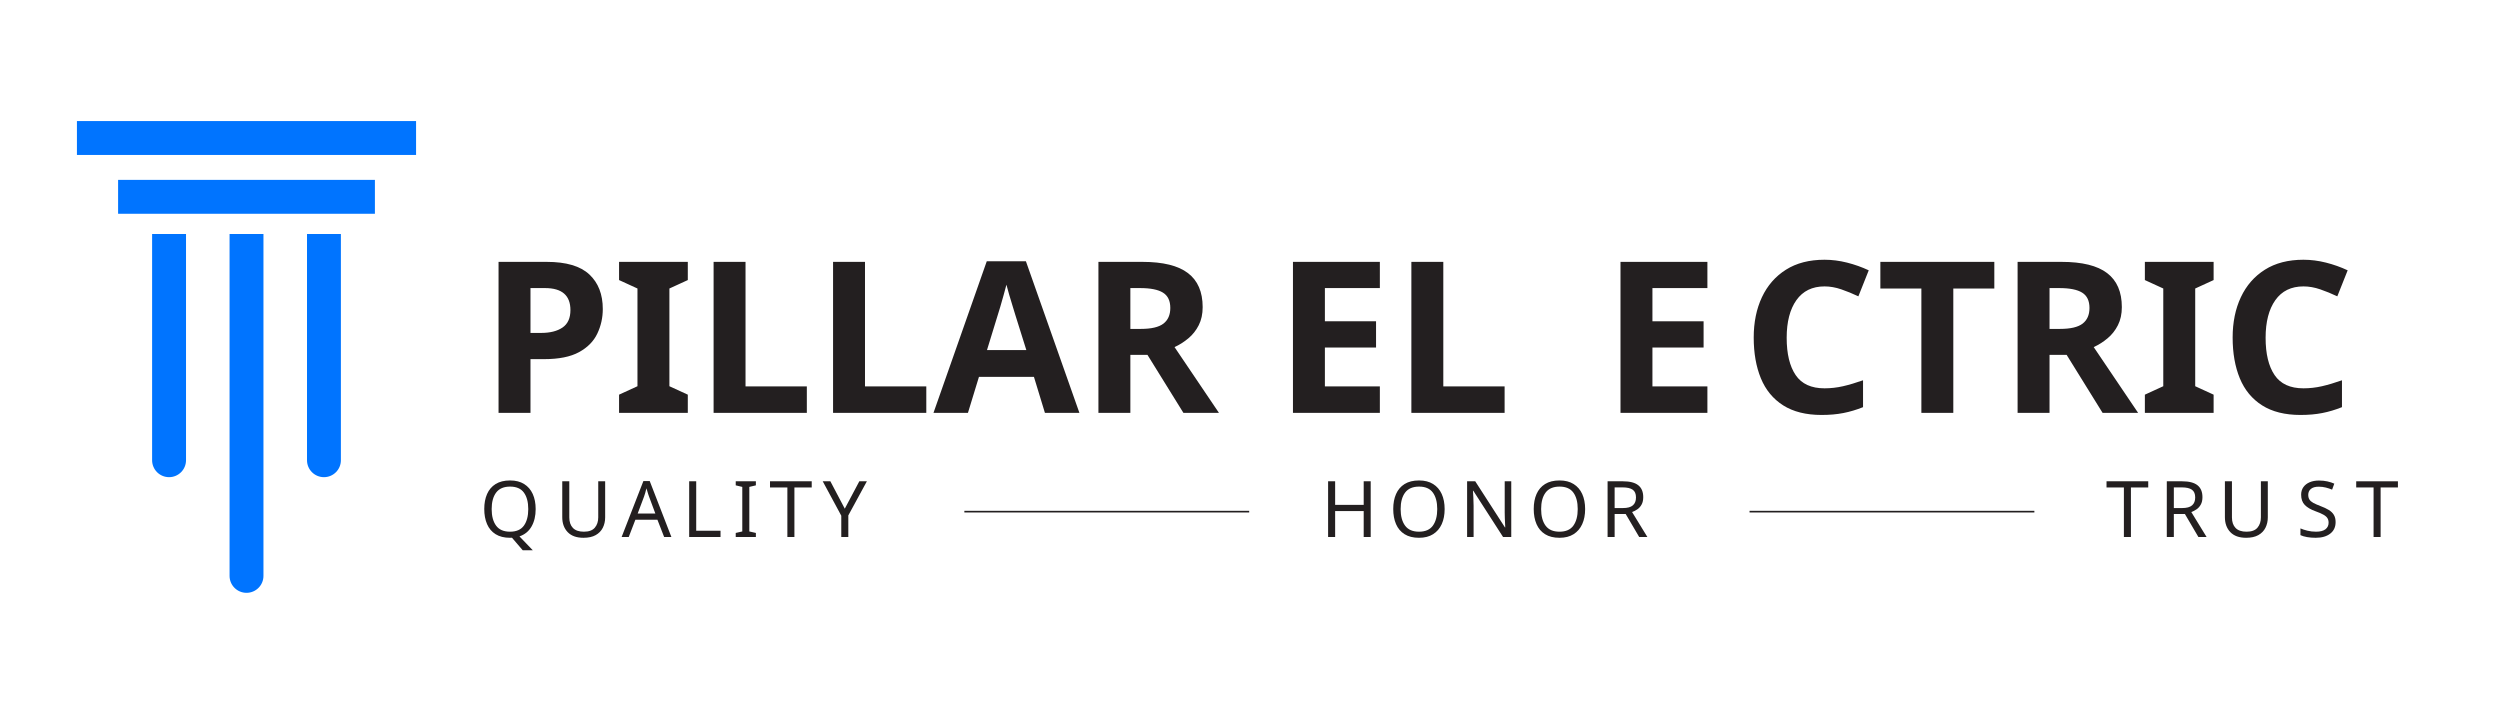
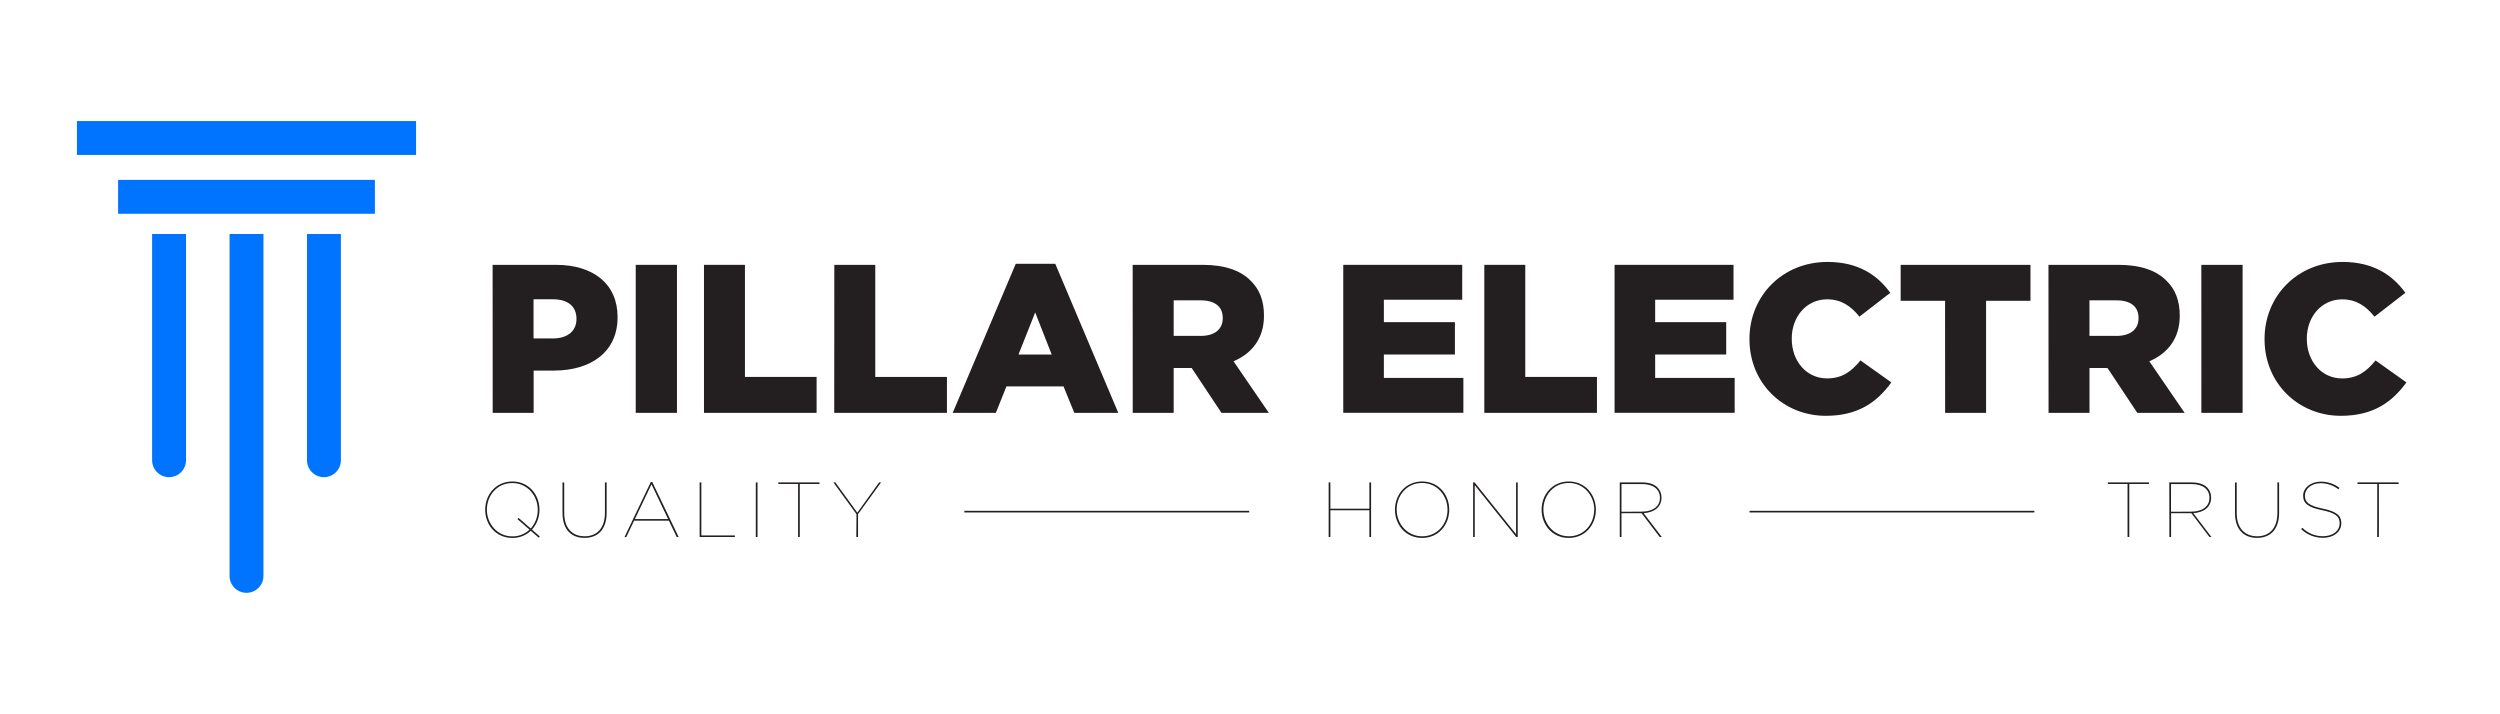
<svg xmlns="http://www.w3.org/2000/svg" id="Layer_1" data-name="Layer 1" viewBox="0 0 1281.99 366.08">
  <defs>
-     <style>.cls-1{font-size:108.43px;font-family:Gotham-Black, Gotham;font-weight:800;}.cls-1,.cls-3{fill:#231f20;}.cls-2{letter-spacing:0em;}.cls-3{font-size:40px;font-family:Gotham-Thin, Gotham;font-weight:200;letter-spacing:0.13em;}.cls-4{letter-spacing:0.1em;}.cls-5{letter-spacing:0.11em;}.cls-6{fill:#0074ff;}.cls-7{fill:none;stroke:#231f20;stroke-miterlimit:10;stroke-width:0.85px;}</style>
+     <style>.cls-1{fill:#231f20;}.cls-2{fill:#0074ff;}.cls-3{fill:none;stroke:#231f20;stroke-miterlimit:10;stroke-width:0.85px;}</style>
  </defs>
-   <text class="cls-1" transform="translate(245.89 211.71)">PILLAR EL<tspan class="cls-2" x="575.33" y="0">E</tspan>
-     <tspan x="647.11" y="0">CTRIC</tspan>
-   </text>
-   <text class="cls-3" transform="translate(245.89 275.37)">Q<tspan class="cls-4" x="38.84" y="0">U</tspan>
-     <tspan x="72.88" y="0">ALITY</tspan>
-   </text>
-   <text class="cls-3" transform="translate(677.17 275.37)">HONOR</text>
-   <text class="cls-3" transform="translate(1079.81 275.37)">TRU<tspan class="cls-5" x="97.8" y="0">S</tspan>
-     <tspan x="128.04" y="0">T</tspan>
-   </text>
-   <path class="cls-6" d="M86.7,244.69h0A8.69,8.69,0,0,1,78,236V120H95.39V236A8.69,8.69,0,0,1,86.7,244.69Z" />
-   <path class="cls-6" d="M126.41,304h0a8.69,8.69,0,0,1-8.69-8.69V120H135.1V295.31A8.69,8.69,0,0,1,126.41,304Z" />
-   <path class="cls-6" d="M166.12,244.69h0a8.69,8.69,0,0,1-8.69-8.69V120h17.38V236A8.69,8.69,0,0,1,166.12,244.69Z" />
-   <rect class="cls-6" x="60.56" y="92.24" width="131.69" height="17.38" />
-   <rect class="cls-6" x="39.45" y="62.08" width="173.91" height="17.38" />
-   <line class="cls-7" x1="494.52" y1="262.37" x2="640.58" y2="262.37" />
-   <line class="cls-7" x1="897.16" y1="262.37" x2="1043.22" y2="262.37" />
+   <path class="cls-1" d="M252.61,135.81h32.53c19.19,0,31.55,9.87,31.55,26.68v.21c0,17.89-13.77,27.33-32.64,27.33h-10.4v21.68h-21Zm31,37.74c7.48,0,12-3.91,12-9.87v-.22c0-6.5-4.56-10-12.15-10h-9.86v20.06Z" />
+   <path class="cls-1" d="M326,135.81h21.14v75.9H326Z" />
+   <path class="cls-1" d="M361,135.81h21v57.47h36.75v18.43H361Z" />
+   <path class="cls-1" d="M427.83,135.81h21v57.47h36.76v18.43h-57.8Z" />
+   <path class="cls-1" d="M520.87,135.27h20.27l32.31,76.44H550.9l-5.53-13.55H516.09l-5.42,13.55H488.55Zm18.43,46.52-8.46-21.58-8.56,21.58Z" />
+   <path class="cls-1" d="M580.83,135.81h35.89c11.6,0,19.62,3,24.72,8.24,4.45,4.34,6.72,10.2,6.72,17.68v.21c0,11.61-6.18,19.3-15.61,23.32l18.11,26.45H626.37l-15.29-23h-9.22v23h-21Zm34.91,36.44c7.16,0,11.28-3.47,11.28-9V163c0-6-4.34-9-11.39-9H601.86v18.22Z" />
+   <path class="cls-1" d="M688.82,135.81h61V153.7H709.64v11.5h36.43v16.59H709.64v12h40.77v17.89H688.82Z" />
+   <path class="cls-1" d="M761.15,135.81h21v57.47h36.76v18.43H761.15Z" />
+   <path class="cls-1" d="M827.94,135.81h61V153.7H848.76v11.5h36.43v16.59H848.76v12h40.77v17.89H827.94Z" />
+   <path class="cls-1" d="M897.12,174v-.22c0-22.12,17-39.46,40-39.46,15.5,0,25.48,6.5,32.2,15.83L953.5,162.38c-4.34-5.42-9.32-8.89-16.59-8.89-10.62,0-18.11,9-18.11,20.06v.21c0,11.39,7.49,20.28,18.11,20.28,7.92,0,12.58-3.69,17.13-9.22l15.83,11.28c-7.15,9.87-16.8,17.13-33.61,17.13C914.58,213.23,897.12,196.64,897.12,174Z" />
+   <path class="cls-1" d="M997.42,154.25H974.65V135.81h66.57v18.44h-22.77v57.46h-21Z" />
+   <path class="cls-1" d="M1050.44,135.81h35.89c11.6,0,19.62,3,24.72,8.24,4.45,4.34,6.72,10.2,6.72,17.68v.21c0,11.61-6.18,19.3-15.61,23.32l18.11,26.45H1096l-15.29-23h-9.22v23h-21Zm34.91,36.44c7.16,0,11.28-3.47,11.28-9V163c0-6-4.34-9-11.39-9h-13.77v18.22Z" />
+   <path class="cls-1" d="M1128.83,135.81H1150v75.9h-21.15Z" />
+   <path class="cls-1" d="M1161.25,174v-.22c0-22.12,17-39.46,40-39.46,15.51,0,25.48,6.5,32.21,15.83l-15.83,12.25c-4.34-5.42-9.33-8.89-16.59-8.89-10.63,0-18.11,9-18.11,20.06v.21c0,11.39,7.48,20.28,18.11,20.28,7.91,0,12.57-3.69,17.13-9.22L1234,196.1c-7.16,9.87-16.81,17.13-33.61,17.13C1178.71,213.23,1161.25,196.64,1161.25,174Z" />
+   <path class="cls-1" d="M276.28,275.74l-4.08-3.56a13.47,13.47,0,0,1-9.48,3.67c-8.47,0-13.91-6.79-13.91-14.43v-.08c0-7.64,5.44-14.44,13.91-14.44s13.92,6.8,13.92,14.44v.08a15.06,15.06,0,0,1-3.84,10.15l4,3.52Zm-4.72-4.13-6.2-5.39.56-.64,6.24,5.44a14.23,14.23,0,0,0,3.6-9.56v-.08c0-7.16-5.28-13.68-13.08-13.68s-13,6.4-13,13.6v.08c0,7.16,5.28,13.67,13.07,13.67A12.52,12.52,0,0,0,271.56,271.61Z" />
+   <path class="cls-1" d="M288.45,263v-15.6h.88V263c0,8,4.28,12,10.47,12s10.4-4,10.4-12V247.38h.88V263c0,8.55-4.56,12.83-11.32,12.83S288.45,271.57,288.45,263Z" />
+   <path class="cls-1" d="M333.72,247.18h.77L348,275.37h-1L343,267H325.17l-4,8.39h-.92Zm8.88,19-8.52-17.84-8.51,17.84Z" />
+   <path class="cls-1" d="M358.77,247.38h.88v27.19h17.19v.8H358.77Z" />
+   <path class="cls-1" d="M387.57,247.38h.88v28h-.88Z" />
+   <path class="cls-1" d="M409.25,248.18H399.13v-.8h21.11v.8H410.12v27.19h-.87Z" />
+   <path class="cls-1" d="M439.2,263.66l-11.83-16.28h1l11.27,15.52,11.16-15.52h1l-11.8,16.28v11.71h-.88Z" />
+   <path class="cls-1" d="M681.33,247.38h.88v13.48h20V247.38h.88v28h-.88V261.66h-20v13.71h-.88Z" />
+   <path class="cls-1" d="M715.33,261.42v-.08c0-7.64,5.44-14.44,13.92-14.44s13.91,6.8,13.91,14.44v.08c0,7.64-5.44,14.43-13.91,14.43S715.33,269.06,715.33,261.42Zm26.95,0v-.08c0-7.16-5.28-13.68-13.07-13.68s-13,6.4-13,13.6v.08c0,7.16,5.28,13.67,13.08,13.67S742.28,268.66,742.28,261.46Z" />
+   <path class="cls-1" d="M755.41,247.38h.76l21.27,26.56V247.38h.84v28h-.76l-21.27-26.55v26.55h-.84Z" />
+   <path class="cls-1" d="M790.53,261.42v-.08c0-7.64,5.44-14.44,13.91-14.44s13.92,6.8,13.92,14.44v.08c0,7.64-5.44,14.43-13.92,14.43S790.53,269.06,790.53,261.42Zm27,0v-.08c0-7.16-5.28-13.68-13.08-13.68s-13,6.4-13,13.6v.08c0,7.16,5.28,13.67,13.07,13.67S817.48,268.66,817.48,261.46Z" />
+   <path class="cls-1" d="M830.61,247.38H842c3.64,0,6.32.92,8,2.64a7.12,7.12,0,0,1,2,5.2v.08c0,4.72-3.76,7.52-9.16,7.84l9.32,12.23h-1.08l-9.28-12.19H831.49v12.19h-.88Zm11,15c6.48,0,9.6-3.08,9.6-7v-.08c0-4.44-3.44-7.08-9.24-7.08H831.49v14.2Z" />
+   <path class="cls-1" d="M1091,248.18h-10.12v-.8H1102v.8h-10.11v27.19H1091Z" />
+   <path class="cls-1" d="M1112.41,247.38h11.44c3.63,0,6.31.92,8,2.64a7.12,7.12,0,0,1,2,5.2v.08c0,4.72-3.76,7.52-9.15,7.84l9.31,12.23H1133l-9.27-12.19h-10.4v12.19h-.88Zm11,15c6.47,0,9.59-3.08,9.59-7v-.08c0-4.44-3.44-7.08-9.23-7.08h-10.48v14.2Z" />
+   <path class="cls-1" d="M1146.09,263v-15.6h.88V263c0,8,4.28,12,10.48,12s10.39-4,10.39-12V247.38h.88V263c0,8.55-4.56,12.83-11.31,12.83S1146.09,271.57,1146.09,263Z" />
+   <path class="cls-1" d="M1180,271.3l.64-.64a14.85,14.85,0,0,0,10.52,4.31c5.24,0,8.59-2.83,8.59-6.59v-.08c0-3.44-2.07-5.28-9.15-6.72-6.92-1.4-9.56-3.44-9.56-7.36v-.08c0-3.92,3.84-7.16,9.12-7.16a15.55,15.55,0,0,1,9.51,3.2l-.56.72a14.92,14.92,0,0,0-9-3.12c-4.92,0-8.16,3-8.16,6.32v.08c0,3.4,2.16,5.2,9,6.6,7.28,1.48,9.67,3.68,9.67,7.48v.08c0,4.15-3.64,7.44-9.55,7.44A15.92,15.92,0,0,1,1180,271.3Z" />
+   <path class="cls-1" d="M1219.05,248.18h-10.12v-.8H1230v.8h-10.11v27.19h-.88Z" />
+   <path class="cls-2" d="M86.7,244.69h0A8.69,8.69,0,0,1,78,236V120H95.39V236A8.69,8.69,0,0,1,86.7,244.69Z" />
+   <path class="cls-2" d="M126.41,304h0a8.69,8.69,0,0,1-8.69-8.69V120H135.1V295.31A8.69,8.69,0,0,1,126.41,304Z" />
+   <path class="cls-2" d="M166.12,244.69h0a8.69,8.69,0,0,1-8.69-8.69V120h17.38V236A8.69,8.69,0,0,1,166.12,244.69Z" />
+   <rect class="cls-2" x="60.56" y="92.24" width="131.69" height="17.38" />
+   <rect class="cls-2" x="39.45" y="62.08" width="173.91" height="17.38" />
+   <line class="cls-3" x1="494.52" y1="262.37" x2="640.58" y2="262.37" />
+   <line class="cls-3" x1="897.16" y1="262.37" x2="1043.22" y2="262.37" />
</svg>
